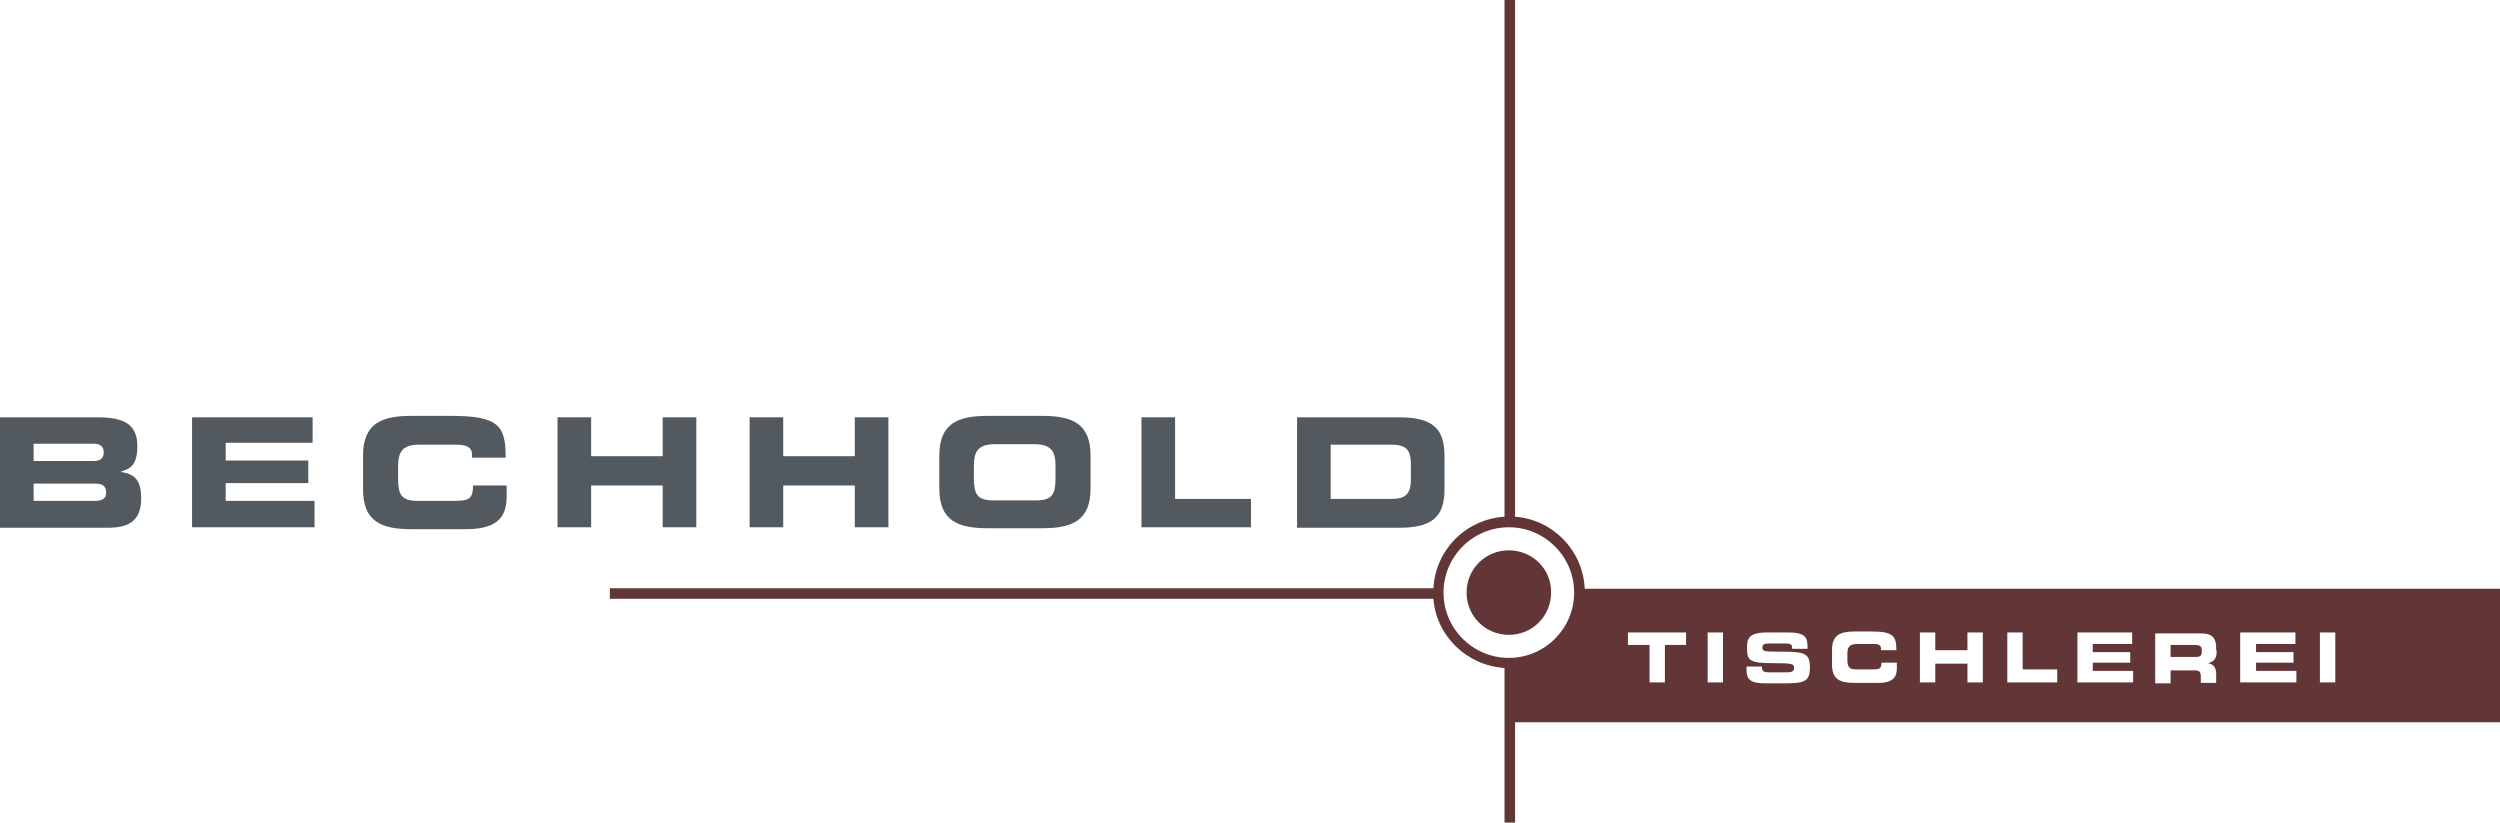
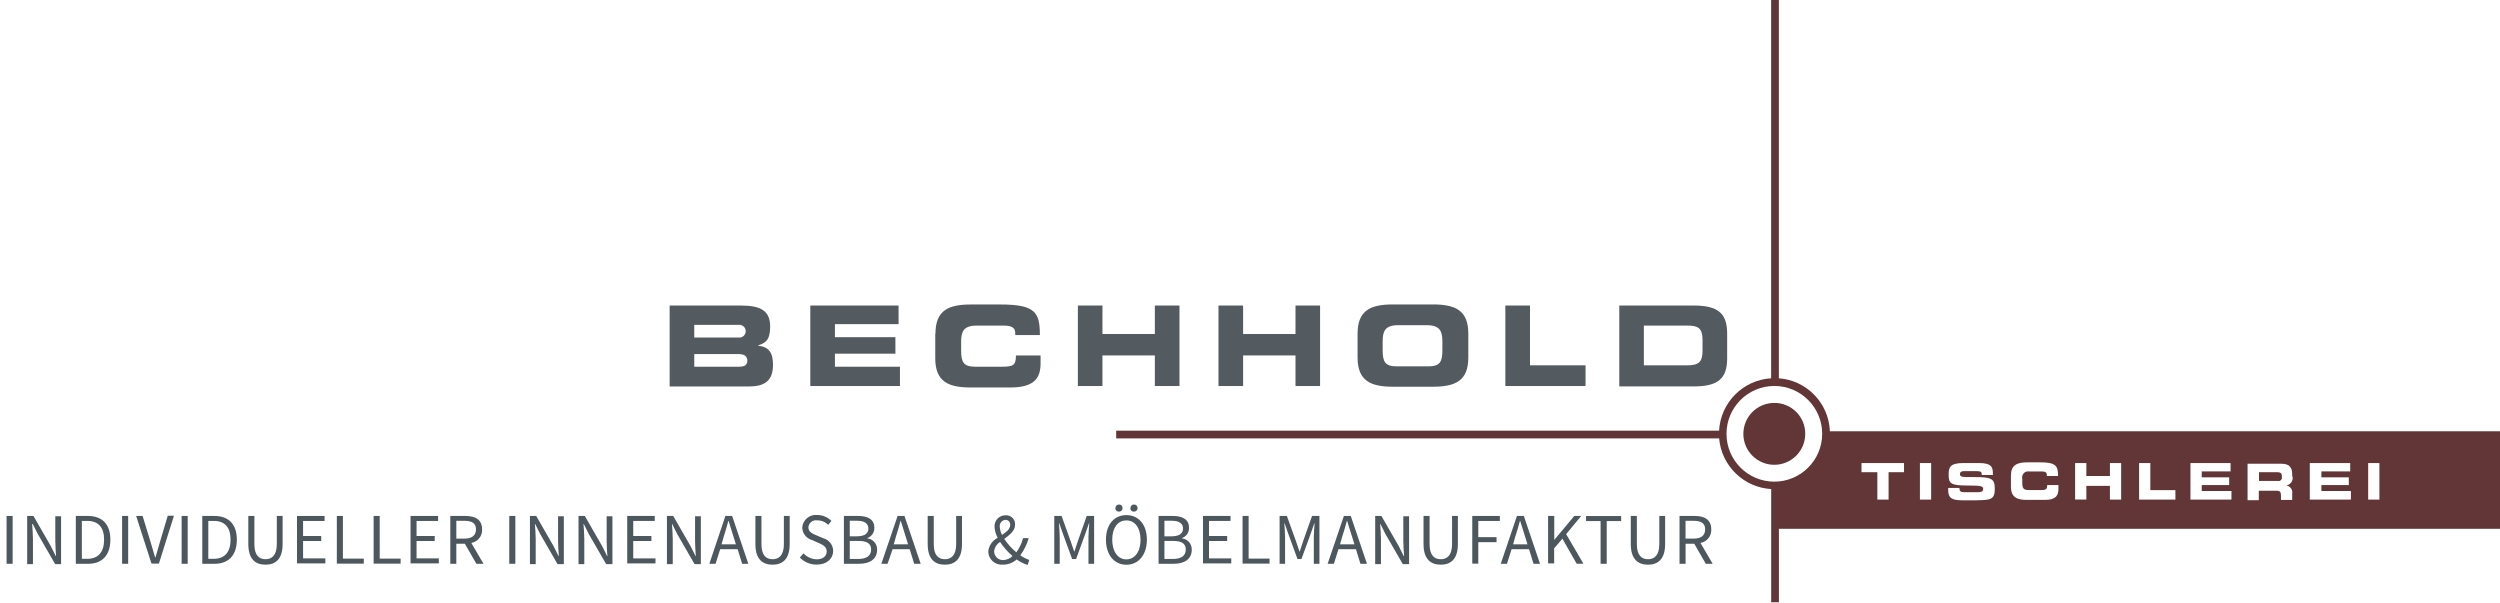
- <svg xmlns="http://www.w3.org/2000/svg" version="1.1" id="Layer_1" x="0px" y="0px" viewBox="0 0 520.6 171.3" style="enable-background:new 0 0 520.6 171.3;" xml:space="preserve">
-   <style type="text/css">
- 	.st0{fill:#52595F;}
- 	.st1{fill:#623636;}
- </style>
-   <path class="st0" d="M7,104.3h12.6c1.5,0,2.5-0.3,2.5-1.7c0-1.6-1-1.9-2.5-1.9H7V104.3L7,104.3z M7,96h12.5c1.3,0,2.1-0.5,2.1-1.8  c0-1.3-0.8-1.8-2.1-1.8H7V96L7,96z M0,86.9h20.3c5.6,0,8.3,1.5,8.3,6c0,3.9-1.4,4.7-3.4,5.3v0.1c3.1,0.4,4.2,2,4.2,5.5  c0,5-3,6.1-7,6.1H0V86.9L0,86.9z" />
-   <polygon class="st0" points="40,86.9 65.1,86.9 65.1,92.2 47,92.2 47,95.9 64.2,95.9 64.2,100.6 47,100.6 47,104.3 65.5,104.3   65.5,109.8 40,109.8 40,86.9 " />
-   <path class="st0" d="M75.6,94.9c0-6.7,3.8-8.3,10.1-8.3H94c10,0,11.3,2.2,11.3,8.7h-7v-0.6c0-1.6-1.2-2.1-3.3-2.1h-7.7  c-3.7,0-4.4,1.7-4.4,4.6v2.5c0,3.3,0.7,4.6,4,4.6h7.5c3.2,0,4.1-0.3,4.1-3.2h7v2.2c0,3.9-1.4,6.9-8.5,6.9H85.7  c-6.3,0-10.1-1.6-10.1-8.3V94.9L75.6,94.9z" />
-   <polygon class="st0" points="116.1,86.9 123.1,86.9 123.1,95 138,95 138,86.9 145,86.9 145,109.8 138,109.8 138,101.1 123.1,101.1   123.1,109.8 116.1,109.8 116.1,86.9 " />
-   <polygon class="st0" points="156.1,86.9 163.1,86.9 163.1,95 178,95 178,86.9 185,86.9 185,109.8 178,109.8 178,101.1 163.1,101.1   163.1,109.8 156.1,109.8 156.1,86.9 " />
-   <path class="st0" d="M202.8,99.6c0,3.3,0.7,4.6,4,4.6h9c3.3,0,4-1.3,4-4.6v-2.5c0-2.9-0.7-4.6-4.4-4.6h-8.2c-3.7,0-4.4,1.7-4.4,4.6  V99.6L202.8,99.6z M195.6,94.9c0-6.7,3.8-8.3,10.1-8.3H217c6.3,0,10.1,1.6,10.1,8.3v6.8c0,6.7-3.8,8.3-10.1,8.3h-11.3  c-6.3,0-10.1-1.6-10.1-8.3V94.9L195.6,94.9z" />
-   <polygon class="st0" points="237.7,86.9 244.7,86.9 244.7,103.9 260.5,103.9 260.5,109.8 237.7,109.8 237.7,86.9 " />
-   <path class="st0" d="M277.1,103.9h12.5c3,0,4.2-0.9,4.2-4.1v-3.1c0-3.3-1.2-4.1-4.2-4.1h-12.5V103.9L277.1,103.9z M270.1,86.9h21.2  c7,0,9.5,2.3,9.5,8v7c0,5.7-2.5,8-9.5,8h-21.2V86.9L270.1,86.9z" />
-   <path class="st1" d="M314.2,114.6c-4.9,0-8.8,3.9-8.8,8.8c0,4.9,3.9,8.8,8.8,8.8c4.9,0,8.8-3.9,8.8-8.8  C323.1,118.5,319.1,114.6,314.2,114.6" />
-   <g>
-     <path class="st1" d="M457,134.3h-5v2.5h5.3c0.9,0,1.2-0.3,1.2-1.1v-0.3C458.5,134.5,458,134.3,457,134.3" />
-     <path class="st1" d="M330,122.5c-0.4-7.9-6.6-14.3-14.5-14.9V0h-2.2v107.6c-8,0.5-14.4,6.9-14.8,14.9H127v2.2h171.5   c0.6,7.8,7,13.9,14.8,14.4v32.2h2.2v-20.9h205.1v-27.8H330L330,122.5z M314.2,137c-7.5,0-13.6-6.1-13.6-13.6   c0-7.5,6.1-13.6,13.6-13.6c7.5,0,13.6,6.1,13.6,13.6C327.8,130.9,321.7,137,314.2,137 M351.2,134.3h-4.5v7.8h-3.2v-7.8H339v-2.6   h12.1V134.3L351.2,134.3z M358.8,142.1h-3.2v-10.4h3.2V142.1L358.8,142.1z M371.7,142.3h-3.9c-2.9,0-4.1-0.5-4.1-2.8v-0.7h3.2   c0,1.1,0.5,1.2,1.4,1.2h3.9c0.7,0,1.4-0.1,1.4-0.9c0-0.9-0.4-1-4.5-1c-4.8,0-5.3-0.6-5.3-3.1c0-1.9,0.2-3.3,4.2-3.3h4.4   c3.7,0,4,1.2,4,3.1v0.3h-3.2c0-0.8-0.1-1.1-1.5-1.1h-3.5c-0.7,0-1.2,0.2-1.2,0.8c0,0.9,0.4,0.9,3.8,0.9c5,0,6.1,0.3,6.1,3.3   C376.9,141.8,375.9,142.3,371.7,142.3 M395,139.1c0,1.7-0.6,3.1-3.8,3.1h-5.1c-2.9,0-4.6-0.7-4.6-3.8v-3.1c0-3,1.7-3.8,4.6-3.8h3.7   c4.5,0,5.1,1,5.1,3.9h-3.2v-0.3c0-0.8-0.5-1-1.5-1h-3.5c-1.7,0-2,0.8-2,2.1v1.1c0,1.5,0.3,2.1,1.8,2.1h3.4c1.4,0,1.9-0.1,1.9-1.4   h3.2V139.1L395,139.1z M412.9,142.1h-3.2v-3.9H403v3.9h-3.2v-10.4h3.2v3.7h6.7v-3.7h3.2V142.1L412.9,142.1z M428.3,142.1h-10.3   v-10.4h3.2v7.7h7.2V142.1L428.3,142.1z M444.1,142.1h-11.5v-10.4h11.4v2.4h-8.2v1.7h7.8v2.2h-7.8v1.7h8.4V142.1L444.1,142.1z    M461.6,135.5c0,1.4-0.3,2.2-1.8,2.6v0c0.9,0.2,1.7,0.6,1.7,2.3v1.8h-3.2v-1.2c0-1.1-0.3-1.4-1.3-1.4h-5v2.7h-3.2v-10.4h9.6   c2.5,0,3.1,1.2,3.1,3.1V135.5L461.6,135.5z M478.1,142.1h-11.6v-10.4H478v2.4h-8.2v1.7h7.8v2.2h-7.8v1.7h8.4V142.1L478.1,142.1z    M486.3,142.1h-3.2v-10.4h3.2V142.1L486.3,142.1z" />
-   </g>
+ <svg xmlns="http://www.w3.org/2000/svg" id="Ebene_1" data-name="Ebene 1" viewBox="0 0 498.55 120.1">
+   <defs>
+     <style>.cls-1{fill:#535a60;}.cls-2{fill:#623636;}.cls-3{fill:#4d575e;}</style>
+   </defs>
+   <path class="cls-1" d="M138.45,73.13h8.83c1.05,0,1.75-.21,1.75-1.19s-0.7-1.33-1.75-1.33h-8.83v2.52h0Zm0-5.82h8.76a1.28,1.28,0,1,0,0-2.52h-8.76v2.52h0Zm-4.91-6.38h14.23c3.93,0,5.82,1.05,5.82,4.21,0,2.73-1,3.3-2.38,3.72v0.07c2.17,0.28,2.94,1.4,2.94,3.86,0,3.51-2.1,4.28-4.91,4.28h-15.7V60.93h0Z" />
+   <polygon class="cls-1" points="161.59 60.93 179.19 60.93 179.19 64.64 166.5 64.64 166.5 67.24 178.56 67.24 178.56 70.53 166.5 70.53 166.5 73.13 179.47 73.13 179.47 76.98 161.59 76.98 161.59 60.93" />
+   <path class="cls-1" d="M186.55,66.54c0-4.7,2.66-5.82,7.08-5.82h5.82c7,0,7.92,1.54,7.92,6.1h-4.91V66.4c0-1.12-.84-1.47-2.31-1.47h-5.4c-2.59,0-3.08,1.19-3.08,3.23V69.9c0,2.31.49,3.23,2.8,3.23h5.26c2.24,0,2.87-.21,2.87-2.24h4.91v1.54c0,2.73-1,4.84-6,4.84h-7.92c-4.42,0-7.08-1.12-7.08-5.82V66.54h0Z" />
+   <polygon class="cls-1" points="214.95 60.93 219.85 60.93 219.85 66.61 230.3 66.61 230.3 60.93 235.21 60.93 235.21 76.98 230.3 76.98 230.3 70.88 219.85 70.88 219.85 76.98 214.95 76.98 214.95 60.93" />
+   <polygon class="cls-1" points="242.99 60.93 247.9 60.93 247.9 66.61 258.35 66.61 258.35 60.93 263.25 60.93 263.25 76.98 258.35 76.98 258.35 70.88 247.9 70.88 247.9 76.98 242.99 76.98 242.99 60.93" />
+   <path class="cls-1" d="M275.73,69.83c0,2.31.49,3.23,2.8,3.23h6.31c2.31,0,2.8-.91,2.8-3.23V68.08c0-2-.49-3.23-3.08-3.23h-5.75c-2.59,0-3.08,1.19-3.08,3.23v1.75h0Zm-5-3.3c0-4.7,2.66-5.82,7.08-5.82h7.92c4.42,0,7.08,1.12,7.08,5.82V71.3c0,4.7-2.66,5.82-7.08,5.82h-7.92c-4.42,0-7.08-1.12-7.08-5.82V66.54h0Z" />
+   <polygon class="cls-1" points="300.2 60.93 305.11 60.93 305.11 72.85 316.19 72.85 316.19 76.98 300.2 76.98 300.2 60.93" />
+   <path class="cls-1" d="M327.82,72.85h8.76c2.1,0,2.94-.63,2.94-2.87V67.8c0-2.31-.84-2.87-2.94-2.87h-8.76v7.92h0Zm-4.91-11.92h14.86c4.91,0,6.66,1.61,6.66,5.61v4.91c0,4-1.75,5.61-6.66,5.61H322.92V60.93h0Z" />
+   <path class="cls-2" d="M353.84,80.35A6.17,6.17,0,1,0,360,86.52a6.13,6.13,0,0,0-6.17-6.17" />
+   <path class="cls-2" d="M454,94.16h-3.51v1.75h3.72a0.67,0.67,0,0,0,.84-0.77V94.93c0-.63-0.35-0.77-1.05-0.77" />
+   <path class="cls-2" d="M364.91,85.89a11,11,0,0,0-10.17-10.45V0h-1.54V75.44a11.06,11.06,0,0,0-10.38,10.45H222.59v1.54H342.83a11.07,11.07,0,0,0,10.38,10.1V120.1h1.54V105.45h143.8V86H364.91V85.89ZM353.84,96.05a9.54,9.54,0,1,1,9.54-9.54,9.55,9.55,0,0,1-9.54,9.54m25.94-1.89h-3.16v5.47h-2.24V94.16h-3.16V92.34h8.48v1.82h0.07Zm5.33,5.47h-2.24V92.34h2.24v7.29h0Zm9,0.14h-2.73c-2,0-2.87-.35-2.87-2V97.31h2.24c0,0.77.35,0.84,1,.84h2.73c0.49,0,1-.07,1-0.63s-0.28-.7-3.16-0.7c-3.37,0-3.72-.42-3.72-2.17,0-1.33.14-2.31,2.94-2.31h3.08c2.59,0,2.8.84,2.8,2.17v0.21H395.2c0-.56-0.07-0.77-1.05-0.77H391.7c-0.49,0-.84.14-0.84,0.56,0,0.63.28,0.63,2.66,0.63,3.51,0,4.28.21,4.28,2.31s-0.7,2.31-3.65,2.31m16.34-2.24c0,1.19-.42,2.17-2.66,2.17h-3.58c-2,0-3.23-.49-3.23-2.66V94.86c0-2.1,1.19-2.66,3.23-2.66h2.59c3.16,0,3.58.7,3.58,2.73h-2.24V94.72c0-.56-0.35-0.7-1.05-0.7h-2.45a1.2,1.2,0,0,0-1.4,1.47v0.77c0,1.05.21,1.47,1.26,1.47h2.38c1,0,1.33-.07,1.33-1h2.24v0.77h0ZM423,99.63h-2.24V96.89h-4.7v2.73h-2.24V92.34h2.24v2.59h4.7V92.34H423v7.29h0Zm10.8,0h-7.22V92.34h2.24v5.4h5v1.89h-0.07Zm11.08,0h-8.06V92.34h8V94h-5.75v1.19h5.47v1.54h-5.47v1.19H445v1.68h-0.07ZM457.18,95a1.53,1.53,0,0,1-1.26,1.82h0a1.37,1.37,0,0,1,1.19,1.61V99.7h-2.24V98.86c0-.77-0.21-1-0.91-1h-3.51v1.89h-2.24V92.48h6.73c1.75,0,2.17.84,2.17,2.17V95h0.07Zm11.57,4.63h-8.13V92.34h8.06V94h-5.75v1.19h5.47v1.54h-5.47v1.19h5.89v1.68h-0.07Zm5.75,0h-2.24V92.34h2.24v7.29h0Z" />
+   <path class="cls-3" d="M1.31,102.89H2.52v9.54H1.31v-9.54Z" />
+   <path class="cls-3" d="M5.42,102.89H6.67l3.45,6,1,2h0.06c-0.06-1-.15-2-0.15-3v-4.93h1.15v9.54H11l-3.46-6-1-2H6.41c0.07,1,.16,2,0.16,3v5H5.42v-9.54Z" />
+   <path class="cls-3" d="M15.12,102.89H17.5c2.94,0,4.51,1.7,4.51,4.73s-1.57,4.81-4.45,4.81H15.12v-9.54Zm2.3,8.55c2.22,0,3.34-1.41,3.34-3.82s-1.12-3.74-3.34-3.74H16.32v7.56h1.09Z" />
+   <path class="cls-3" d="M24.35,102.89h1.21v9.54H24.35v-9.54Z" />
+   <path class="cls-3" d="M27.15,102.89h1.29L30,108c0.35,1.13.57,2,.93,3.16H31c0.35-1.12.58-2,.92-3.16l1.53-5.15h1.24l-3,9.54H30.21Z" />
+   <path class="cls-3" d="M36.22,102.89h1.21v9.54H36.22v-9.54Z" />
+   <path class="cls-3" d="M40.34,102.89h2.38c2.94,0,4.51,1.7,4.51,4.73s-1.57,4.81-4.45,4.81H40.34v-9.54Zm2.3,8.55c2.22,0,3.34-1.41,3.34-3.82s-1.12-3.74-3.34-3.74H41.54v7.56h1.09Z" />
+   <path class="cls-3" d="M49.52,108.49v-5.6h1.21v5.63c0,2.3,1,3,2.22,3s2.25-.73,2.25-3v-5.63h1.16v5.6c0,3.07-1.47,4.12-3.42,4.12S49.52,111.56,49.52,108.49Z" />
+   <path class="cls-3" d="M59.23,102.89h5.5v1H60.44v3h3.62v1H60.44v3.46h4.44v1H59.23v-9.54Z" />
+   <path class="cls-3" d="M67.17,102.89h1.21v8.51h4.17v1H67.17v-9.54Z" />
+   <path class="cls-3" d="M74.51,102.89h1.21v8.51h4.17v1H74.51v-9.54Z" />
+   <path class="cls-3" d="M81.87,102.89h5.5v1H83.07v3h3.62v1H83.07v3.46h4.44v1H81.87v-9.54Z" />
+   <path class="cls-3" d="M89.8,102.89h3c1.95,0,3.34.7,3.34,2.68a2.6,2.6,0,0,1-2.15,2.7l2.43,4.16H95l-2.3-4H91v4H89.8v-9.54Zm2.81,4.52c1.48,0,2.31-.61,2.31-1.85s-0.83-1.7-2.31-1.7H91v3.55h1.6Z" />
+   <path class="cls-3" d="M101.56,102.89h1.21v9.54h-1.21v-9.54Z" />
+   <path class="cls-3" d="M105.68,102.89h1.25l3.45,6,1,2h0.06c-0.06-1-.15-2-0.15-3v-4.93h1.15v9.54h-1.25l-3.46-6-1-2h-0.06c0.07,1,.16,2,0.16,3v5h-1.15v-9.54Z" />
+   <path class="cls-3" d="M115.37,102.89h1.25l3.45,6,1,2h0.06c-0.06-1-.15-2-0.15-3v-4.93h1.15v9.54h-1.25l-3.46-6-1-2h-0.06c0.07,1,.16,2,0.16,3v5h-1.15v-9.54Z" />
+   <path class="cls-3" d="M125.07,102.89h5.5v1h-4.29v3h3.62v1h-3.62v3.46h4.44v1h-5.64v-9.54Z" />
+   <path class="cls-3" d="M133,102.89h1.25l3.45,6,1,2h0.06c-0.06-1-.15-2-0.15-3v-4.93h1.15v9.54h-1.25l-3.46-6-1-2H134c0.07,1,.16,2,0.16,3v5H133v-9.54Z" />
+   <path class="cls-3" d="M144.66,102.89H146l3.23,9.54H148l-0.9-2.91h-3.48l-0.92,2.91h-1.24Zm-0.77,5.66h2.86l-0.45-1.45c-0.35-1.06-.65-2.11-1-3.21h-0.06c-0.29,1.11-.6,2.15-0.94,3.21Z" />
+   <path class="cls-3" d="M150.64,108.49v-5.6h1.21v5.63c0,2.3,1,3,2.22,3s2.25-.73,2.25-3v-5.63h1.16v5.6c0,3.07-1.47,4.12-3.42,4.12S150.64,111.56,150.64,108.49Z" />
+   <path class="cls-3" d="M159.5,111.19l0.73-.84a3.74,3.74,0,0,0,2.63,1.19c1.25,0,2-.63,2-1.56s-0.68-1.28-1.58-1.69l-1.37-.6a2.68,2.68,0,0,1-1.93-2.46,2.71,2.71,0,0,1,3-2.53,4,4,0,0,1,2.82,1.18l-0.65.79a3,3,0,0,0-2.17-.9,1.52,1.52,0,0,0-1.77,1.4c0,0.92.83,1.26,1.59,1.58l1.35,0.58a2.66,2.66,0,0,1,2,2.54c0,1.51-1.24,2.72-3.24,2.72A4.62,4.62,0,0,1,159.5,111.19Z" />
+   <path class="cls-3" d="M168.25,102.89h2.84c1.93,0,3.27.65,3.27,2.33a2.09,2.09,0,0,1-1.4,2.08v0.06a2.2,2.2,0,0,1,1.95,2.28c0,1.88-1.48,2.79-3.62,2.79h-3v-9.54Zm2.62,4.06c1.63,0,2.3-.6,2.3-1.57s-0.76-1.53-2.24-1.53h-1.47v3.1h1.41Zm0.25,4.52c1.64,0,2.6-.6,2.6-1.88s-0.93-1.72-2.6-1.72h-1.66v3.59h1.66Z" />
+   <path class="cls-3" d="M179,102.89h1.37l3.23,9.54h-1.29l-0.9-2.91H178L177,112.43h-1.24Zm-0.77,5.66h2.86l-0.45-1.45c-0.35-1.06-.65-2.11-1-3.21h-0.06c-0.29,1.11-.6,2.15-0.94,3.21Z" />
+   <path class="cls-3" d="M185,108.49v-5.6h1.21v5.63c0,2.3,1,3,2.22,3s2.25-.73,2.25-3v-5.63h1.16v5.6c0,3.07-1.47,4.12-3.42,4.12S185,111.56,185,108.49Z" />
+   <path class="cls-3" d="M197.08,110a3.43,3.43,0,0,1,1.88-2.75,5.13,5.13,0,0,1-.63-2.24,2.16,2.16,0,0,1,2.21-2.25,1.76,1.76,0,0,1,1.88,1.89c0,1.25-1.09,2-2.15,2.82a12.39,12.39,0,0,0,2.41,2.67,8.32,8.32,0,0,0,1.34-2.82h1.12a10.85,10.85,0,0,1-1.67,3.42,6.32,6.32,0,0,0,1.79.92l-0.32,1a7.51,7.51,0,0,1-2.2-1.09A4,4,0,0,1,200,112.6,2.67,2.67,0,0,1,197.08,110Zm4.86,0.92a14.05,14.05,0,0,1-2.5-2.84,2.51,2.51,0,0,0-1.19,1.85,1.76,1.76,0,0,0,1.88,1.76A2.79,2.79,0,0,0,201.93,110.87Zm-2.12-4.25c0.87-.58,1.63-1.16,1.63-2a0.91,0.91,0,0,0-.9-1,1.24,1.24,0,0,0-1.18,1.38A4,4,0,0,0,199.81,106.63Z" />
+   <path class="cls-3" d="M210.25,102.89h1.45l1.83,5.09c0.23,0.66.45,1.34,0.68,2h0.06c0.23-.65.42-1.34,0.65-2l1.8-5.09h1.47v9.54h-1.13v-5.25c0-.84.1-2,0.16-2.82h-0.06l-0.76,2.17-1.8,4.94h-0.8l-1.8-4.94-0.76-2.17h-0.06c0.06,0.84.15,2,.15,2.82v5.25h-1.09v-9.54Z" />
+   <path class="cls-3" d="M220.55,107.62c0-3.05,1.67-4.9,4.07-4.9s4.09,1.86,4.09,4.9-1.69,5-4.09,5S220.55,110.68,220.55,107.62Zm6.89,0c0-2.37-1.12-3.84-2.82-3.84s-2.82,1.47-2.82,3.84,1.12,3.93,2.82,3.93S227.45,110,227.45,107.62Zm-5-6.3a0.69,0.69,0,0,1,.71-0.71,0.68,0.68,0,0,1,.71.71,0.69,0.69,0,0,1-.71.71A0.7,0.7,0,0,1,222.41,101.32Zm3,0a0.68,0.68,0,0,1,.71-0.71,0.69,0.69,0,0,1,.71.71,0.7,0.7,0,0,1-.71.71A0.69,0.69,0,0,1,225.41,101.32Z" />
+   <path class="cls-3" d="M231,102.89h2.84c1.93,0,3.27.65,3.27,2.33a2.09,2.09,0,0,1-1.4,2.08v0.06a2.2,2.2,0,0,1,1.95,2.28c0,1.88-1.48,2.79-3.62,2.79h-3v-9.54Zm2.62,4.06c1.63,0,2.3-.6,2.3-1.57s-0.76-1.53-2.24-1.53h-1.47v3.1h1.41Zm0.25,4.52c1.64,0,2.6-.6,2.6-1.88s-0.93-1.72-2.6-1.72h-1.66v3.59h1.66Z" />
+   <path class="cls-3" d="M239.89,102.89h5.5v1h-4.29v3h3.62v1h-3.62v3.46h4.44v1h-5.64v-9.54Z" />
+   <path class="cls-3" d="M247.82,102.89H249v8.51h4.17v1h-5.38v-9.54Z" />
+   <path class="cls-3" d="M255.18,102.89h1.45l1.83,5.09c0.23,0.66.45,1.34,0.68,2h0.06c0.23-.65.42-1.34,0.65-2l1.8-5.09h1.47v9.54H262v-5.25c0-.84.1-2,0.16-2.82H262.1l-0.76,2.17-1.8,4.94h-0.8l-1.8-4.94-0.76-2.17h-0.06c0.06,0.84.15,2,.15,2.82v5.25h-1.09v-9.54Z" />
+   <path class="cls-3" d="M268,102.89h1.37l3.23,9.54H271.3l-0.9-2.91h-3.48L266,112.43h-1.24Zm-0.77,5.66h2.87l-0.45-1.45c-0.35-1.06-.65-2.11-1-3.21h-0.06c-0.29,1.11-.6,2.15-0.95,3.21Z" />
+   <path class="cls-3" d="M274.23,102.89h1.25l3.45,6,1,2H280c-0.06-1-.15-2-0.15-3v-4.93H281v9.54h-1.25l-3.46-6-1-2h-0.06c0.07,1,.16,2,0.16,3v5h-1.15v-9.54Z" />
+   <path class="cls-3" d="M283.88,108.49v-5.6h1.21v5.63c0,2.3,1,3,2.23,3s2.25-.73,2.25-3v-5.63h1.16v5.6c0,3.07-1.47,4.12-3.42,4.12S283.88,111.56,283.88,108.49Z" />
+   <path class="cls-3" d="M293.6,102.89h5.5v1H294.8v3.23h3.64v1H294.8v4.28H293.6v-9.54Z" />
+   <path class="cls-3" d="M302.51,102.89h1.37l3.23,9.54h-1.29l-0.9-2.91h-3.48l-0.92,2.91h-1.24Zm-0.77,5.66h2.87l-0.45-1.45c-0.35-1.06-.65-2.11-1-3.21h-0.06c-0.29,1.11-.6,2.15-0.95,3.21Z" />
+   <path class="cls-3" d="M308.74,102.89h1.21v4.78h0l4-4.78h1.37l-3,3.63,3.45,5.9h-1.35l-2.85-5-1.64,1.93v3h-1.21v-9.54Z" />
+   <path class="cls-3" d="M319.17,103.91h-2.88v-1h7v1h-2.88v8.52h-1.22v-8.52Z" />
+   <path class="cls-3" d="M325.21,108.49v-5.6h1.21v5.63c0,2.3,1,3,2.23,3s2.25-.73,2.25-3v-5.63h1.16v5.6c0,3.07-1.47,4.12-3.42,4.12S325.21,111.56,325.21,108.49Z" />
+   <path class="cls-3" d="M334.92,102.89h3c1.95,0,3.34.7,3.34,2.68a2.6,2.6,0,0,1-2.15,2.7l2.43,4.16h-1.37l-2.3-4h-1.73v4h-1.21v-9.54Zm2.81,4.52c1.48,0,2.31-.61,2.31-1.85s-0.83-1.7-2.31-1.7h-1.6v3.55h1.6Z" />
</svg>
